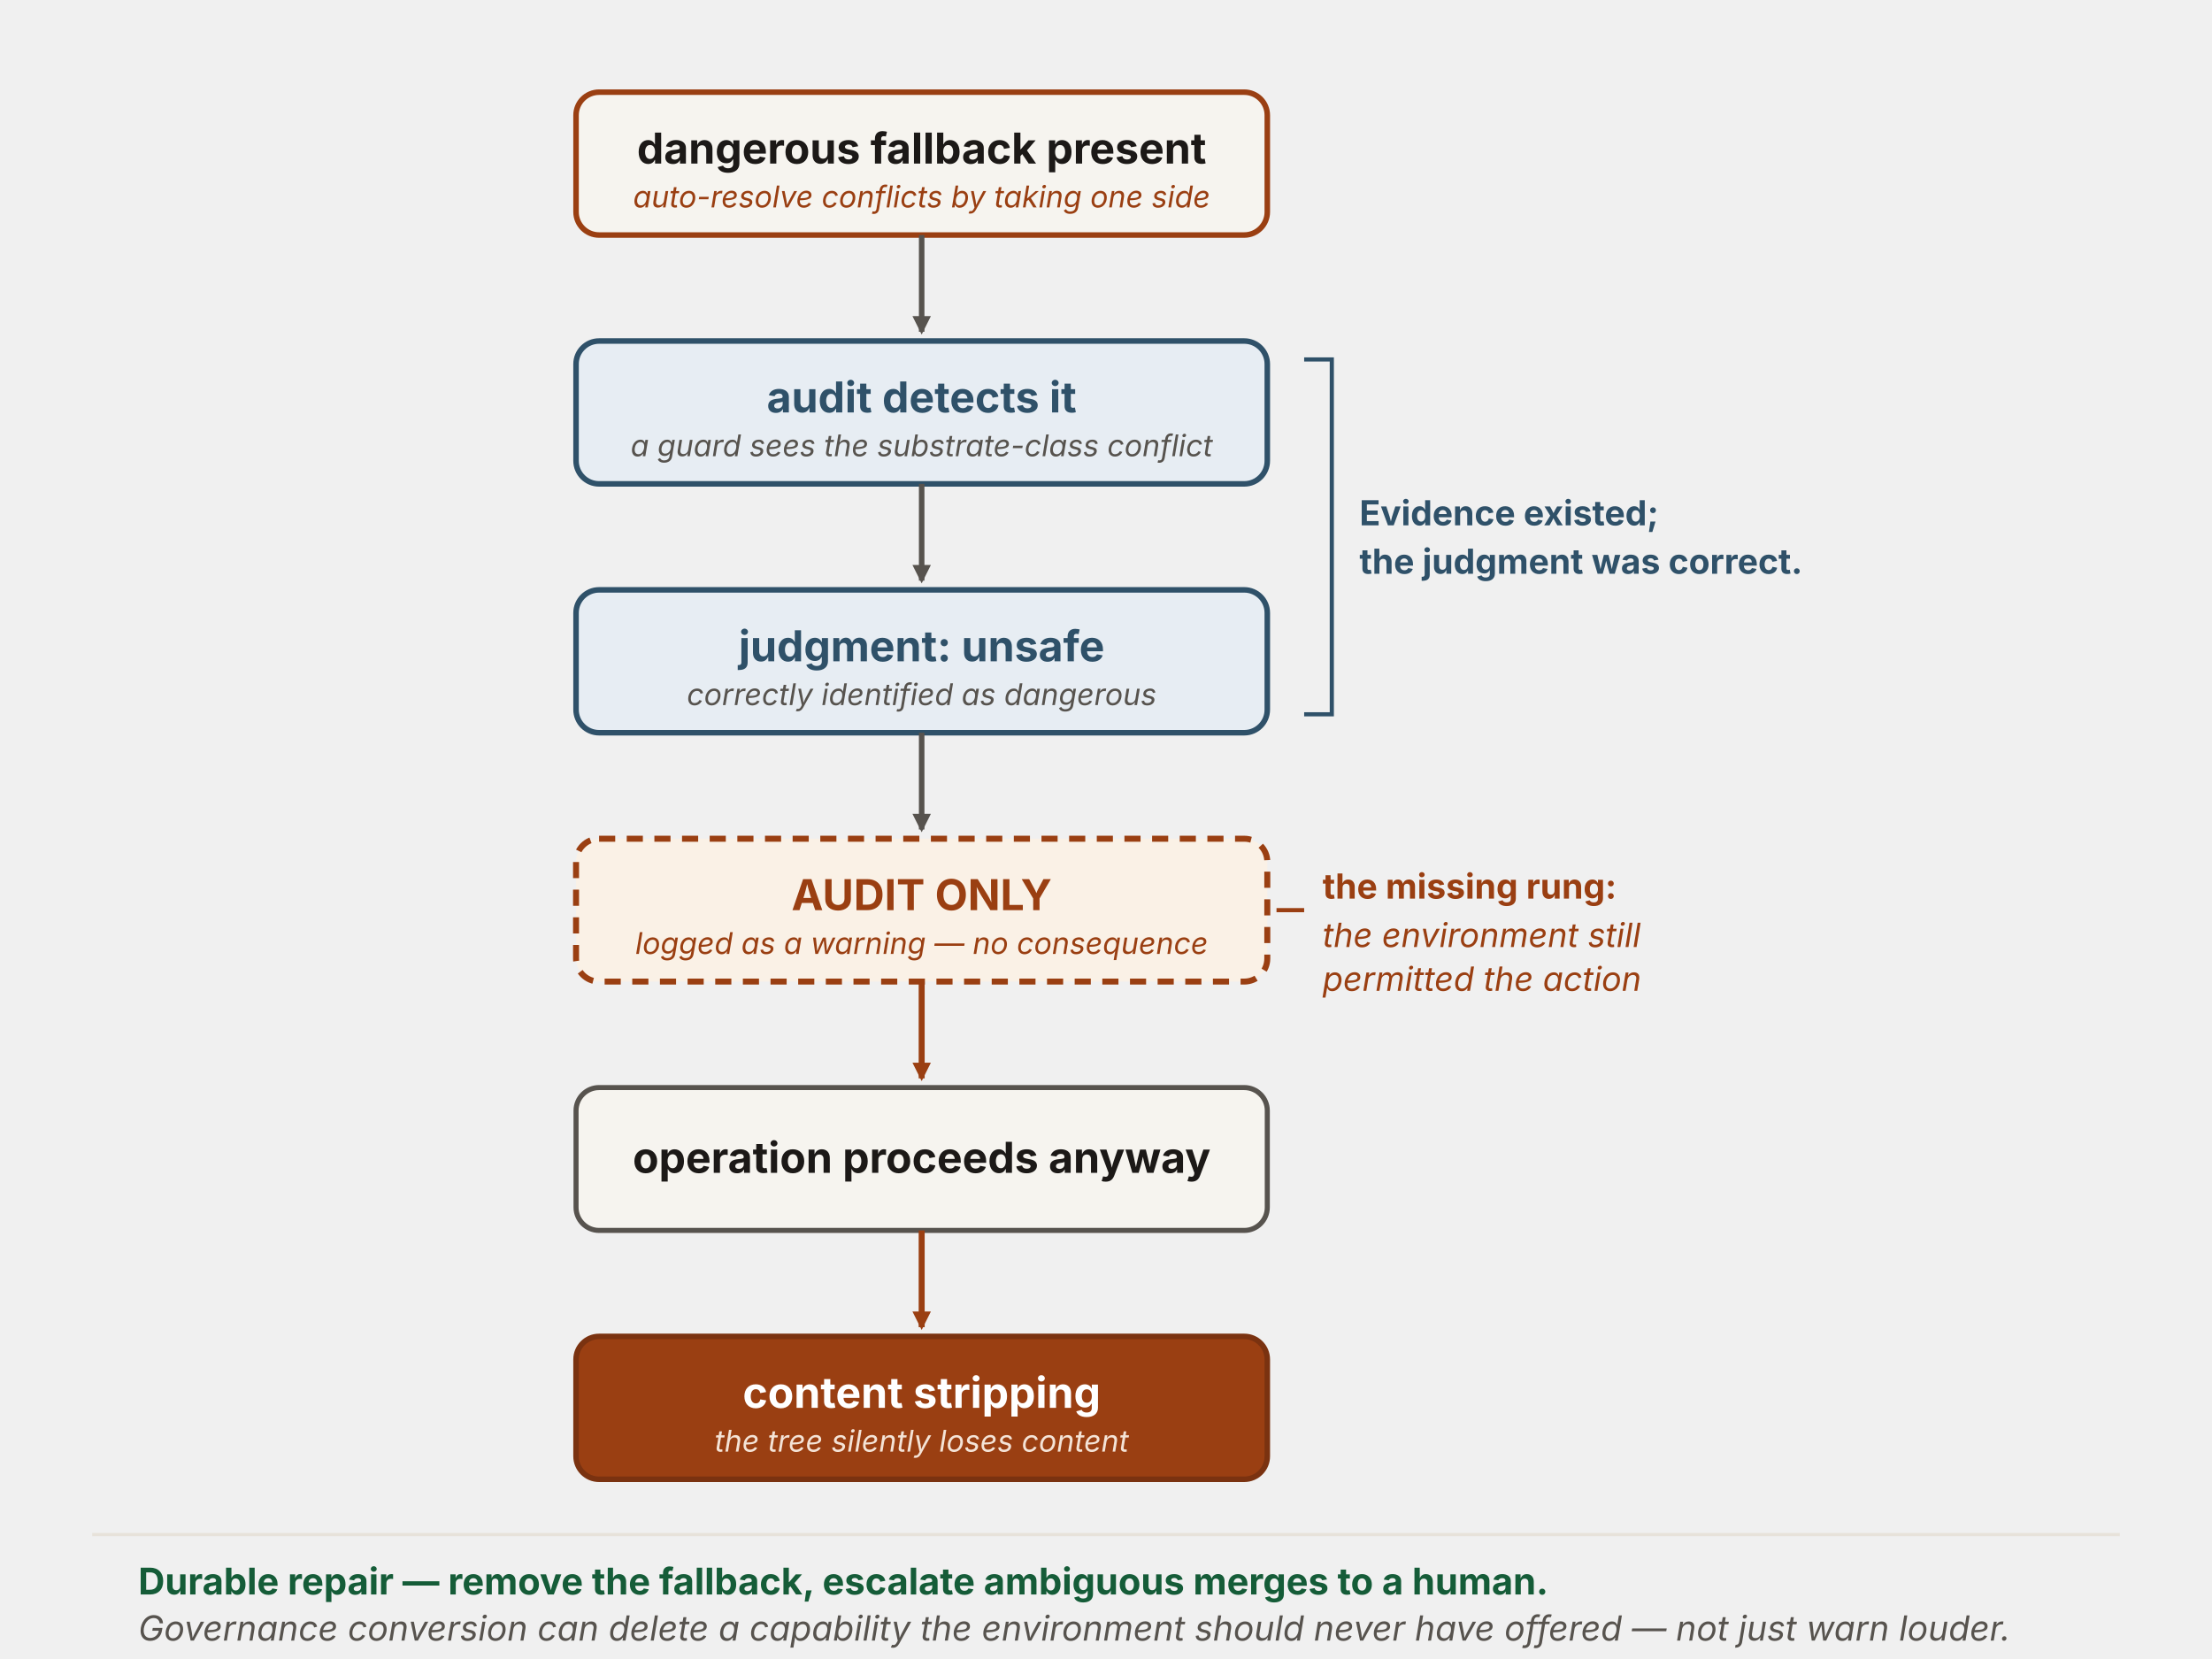
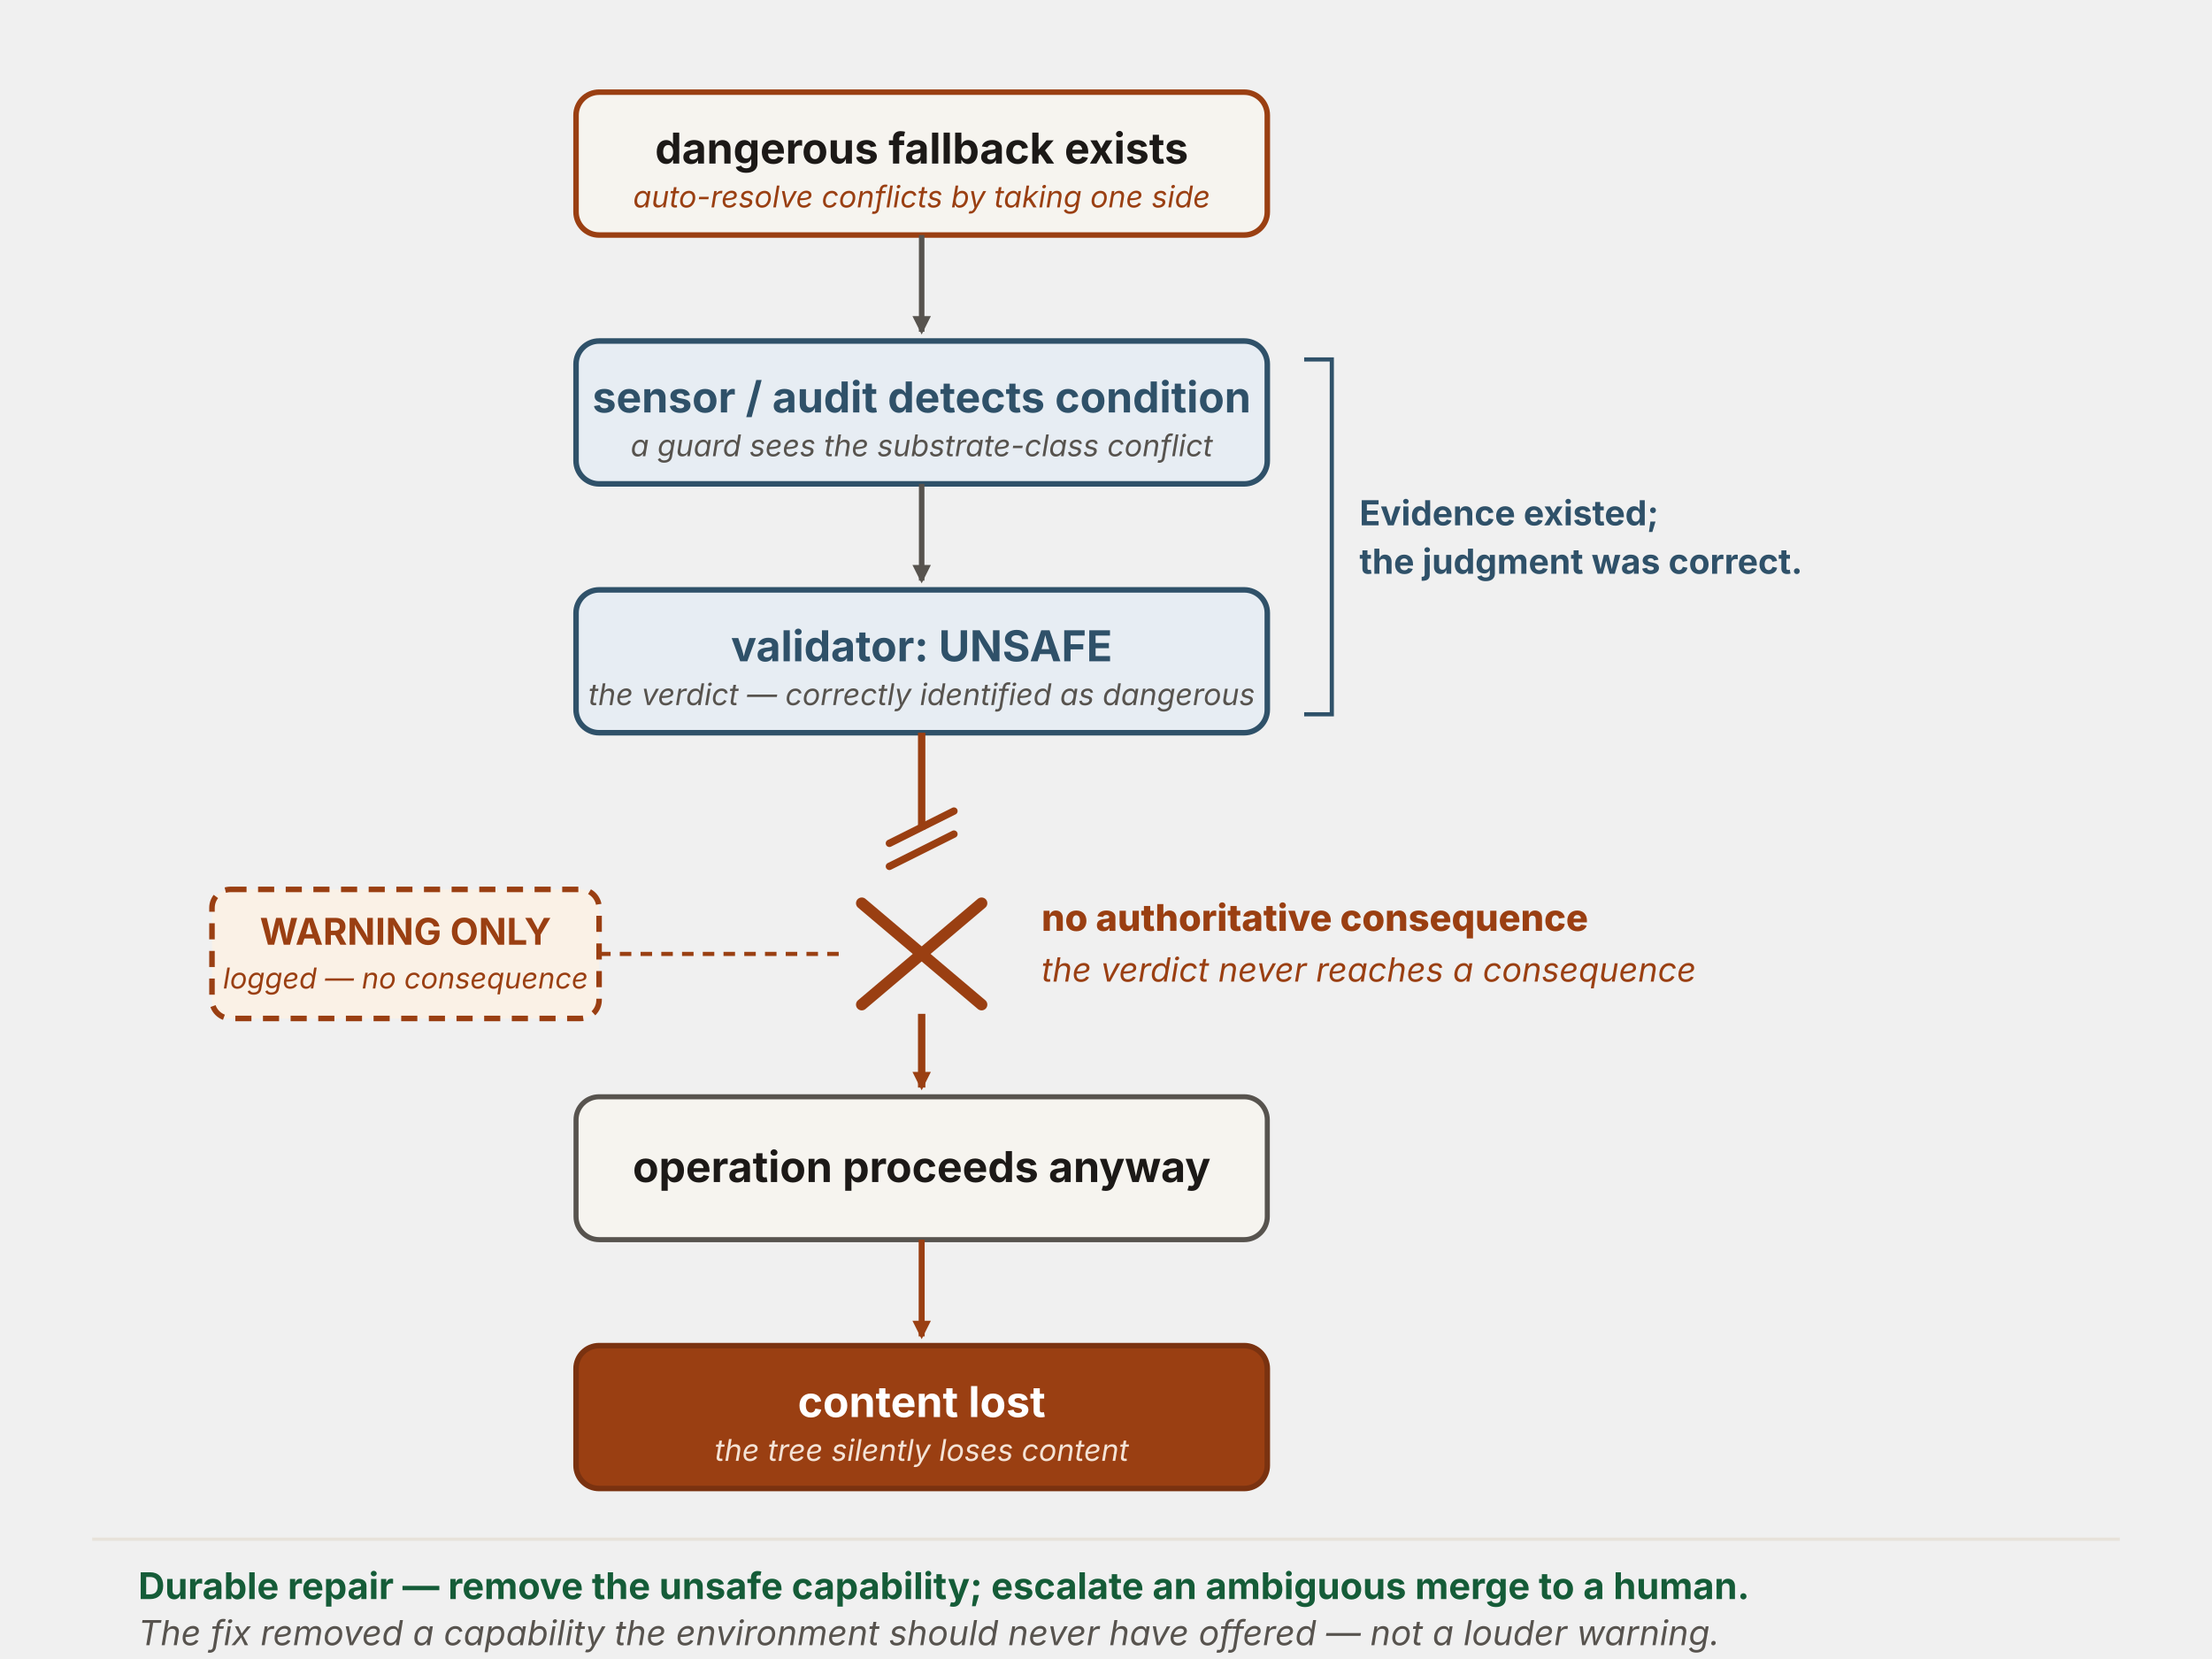
<svg xmlns="http://www.w3.org/2000/svg" viewBox="0 0 960 720" width="960" height="720" role="img" aria-labelledby="jcTitle jcDesc" font-family="'Source Sans 3', -apple-system, 'Segoe UI', sans-serif">
  <defs>
    <marker id="jc-n" viewBox="0 0 10 10" refX="8.5" refY="5" markerWidth="8" markerHeight="8" orient="auto" markerUnits="userSpaceOnUse">
      <path d="M0 0 L10 5 L0 10 z" fill="#57534e" />
    </marker>
    <marker id="jc-r" viewBox="0 0 10 10" refX="8.5" refY="5" markerWidth="8" markerHeight="8" orient="auto" markerUnits="userSpaceOnUse">
      <path d="M0 0 L10 5 L0 10 z" fill="#9a3f12" />
    </marker>
-     <marker id="jc-g" viewBox="0 0 10 10" refX="8.5" refY="5" markerWidth="8" markerHeight="8" orient="auto" markerUnits="userSpaceOnUse">
-       <path d="M0 0 L10 5 L0 10 z" fill="#155c38" />
-     </marker>
  </defs>
  <rect x="250" y="40" width="300" height="62" rx="10" fill="#f6f4ef" stroke="#9a3f12" stroke-width="2.4" />
-   <text x="400" y="71" text-anchor="middle" font-size="18.5" font-weight="700" fill="#1c1917">dangerous fallback present</text>
+   <text x="400" y="71" text-anchor="middle" font-size="18.5" font-weight="700" fill="#1c1917">dangerous fallback exists</text>
  <text x="400" y="90" text-anchor="middle" font-size="13" font-style="italic" fill="#9a3f12">auto-resolve conflicts by taking one side</text>
  <line x1="400" y1="102" x2="400" y2="144" stroke="#57534e" stroke-width="2.4" marker-end="url(#jc-n)" />
  <rect x="250" y="148" width="300" height="62" rx="10" fill="#e7edf3" stroke="#2f5169" stroke-width="2.4" />
-   <text x="400" y="179" text-anchor="middle" font-size="18.5" font-weight="700" fill="#2f5169">audit detects it</text>
+   <text x="400" y="179" text-anchor="middle" font-size="18.5" font-weight="700" fill="#2f5169">sensor / audit detects condition</text>
  <text x="400" y="198" text-anchor="middle" font-size="13" font-style="italic" fill="#57534e">a guard sees the substrate-class conflict</text>
  <line x1="400" y1="210" x2="400" y2="252" stroke="#57534e" stroke-width="2.4" marker-end="url(#jc-n)" />
  <rect x="250" y="256" width="300" height="62" rx="10" fill="#e7edf3" stroke="#2f5169" stroke-width="2.4" />
-   <text x="400" y="287" text-anchor="middle" font-size="18.5" font-weight="700" fill="#2f5169">judgment: unsafe</text>
-   <text x="400" y="306" text-anchor="middle" font-size="13" font-style="italic" fill="#57534e">correctly identified as dangerous</text>
-   <line x1="400" y1="318" x2="400" y2="360" stroke="#57534e" stroke-width="2.4" marker-end="url(#jc-n)" />
+   <text x="400" y="287" text-anchor="middle" font-size="18.5" font-weight="700" fill="#2f5169">validator: UNSAFE</text>
+   <text x="400" y="306" text-anchor="middle" font-size="13" font-style="italic" fill="#57534e">the verdict — correctly identified as dangerous</text>
  <path d="M566 156 h12 v154 h-12" fill="none" stroke="#2f5169" stroke-width="1.8" />
  <text x="590" y="228" font-size="15" font-weight="700" fill="#2f5169">Evidence existed;</text>
  <text x="590" y="249" font-size="15" font-weight="700" fill="#2f5169">the judgment was correct.</text>
-   <rect x="250" y="364" width="300" height="62" rx="10" fill="#faf1e6" stroke="#9a3f12" stroke-width="2.6" stroke-dasharray="7 5" />
-   <text x="400" y="395" text-anchor="middle" font-size="18.5" font-weight="700" fill="#9a3f12">AUDIT ONLY</text>
-   <text x="400" y="414" text-anchor="middle" font-size="13" font-style="italic" fill="#9a3f12">logged as a warning — no consequence</text>
-   <line x1="400" y1="426" x2="400" y2="468" stroke="#9a3f12" stroke-width="2.6" marker-end="url(#jc-r)" />
-   <path d="M566 395 h-12" fill="none" stroke="#9a3f12" stroke-width="1.8" />
-   <text x="574" y="390" font-size="15" font-weight="700" fill="#9a3f12">the missing rung:</text>
-   <text x="574" y="411" font-size="14.5" font-style="italic" fill="#9a3f12">the environment still</text>
-   <text x="574" y="430" font-size="14.5" font-style="italic" fill="#9a3f12">permitted the action</text>
-   <rect x="250" y="472" width="300" height="62" rx="10" fill="#f6f4ef" stroke="#57534e" stroke-width="2.2" />
-   <text x="400" y="509" text-anchor="middle" font-size="18.5" font-weight="700" fill="#1c1917">operation proceeds anyway</text>
-   <line x1="400" y1="534" x2="400" y2="576" stroke="#9a3f12" stroke-width="2.6" marker-end="url(#jc-r)" />
-   <rect x="250" y="580" width="300" height="62" rx="10" fill="#9a3f12" stroke="#7a3210" stroke-width="2.4" />
-   <text x="400" y="611" text-anchor="middle" font-size="18.5" font-weight="700" fill="#ffffff">content stripping</text>
-   <text x="400" y="630" text-anchor="middle" font-size="13" font-style="italic" fill="#f4e3d6">the tree silently loses content</text>
-   <line x1="40" y1="666" x2="920" y2="666" stroke="#e7e2da" stroke-width="1.4" />
-   <text x="60" y="692" font-size="16" font-weight="700" fill="#155c38">Durable repair — remove the fallback, escalate ambiguous merges to a human.</text>
-   <text x="60" y="712" font-size="15" font-style="italic" fill="#57534e">Governance conversion can delete a capability the environment should never have offered — not just warn louder.</text>
+   <line x1="400" y1="318" x2="400" y2="360" stroke="#9a3f12" stroke-width="3.2" />
+   <g stroke="#9a3f12" stroke-width="3.2" stroke-linecap="round">
+     <line x1="386" y1="366" x2="414" y2="352" />
+     <line x1="386" y1="376" x2="414" y2="362" />
+   </g>
+   <g stroke="#9a3f12" stroke-width="5" stroke-linecap="round">
+     <line x1="374" y1="392" x2="426" y2="436" />
+     <line x1="426" y1="392" x2="374" y2="436" />
+   </g>
+   <rect x="92" y="386" width="168" height="56" rx="8" fill="#faf1e6" stroke="#9a3f12" stroke-width="2.4" stroke-dasharray="7 5" />
+   <text x="176" y="410" text-anchor="middle" font-size="16" font-weight="700" fill="#9a3f12">WARNING ONLY</text>
+   <text x="176" y="429" text-anchor="middle" font-size="12.5" font-style="italic" fill="#9a3f12">logged — no consequence</text>
+   <line x1="260" y1="414" x2="366" y2="414" stroke="#9a3f12" stroke-width="1.8" stroke-dasharray="5 4" />
+   <text x="452" y="404" font-size="16" font-weight="800" fill="#9a3f12">no authoritative consequence</text>
+   <text x="452" y="426" font-size="14.5" font-style="italic" fill="#9a3f12">the verdict never reaches a consequence</text>
+   <line x1="400" y1="440" x2="400" y2="472" stroke="#9a3f12" stroke-width="3.2" marker-end="url(#jc-r)" />
+   <rect x="250" y="476" width="300" height="62" rx="10" fill="#f6f4ef" stroke="#57534e" stroke-width="2.2" />
+   <text x="400" y="513" text-anchor="middle" font-size="18.5" font-weight="700" fill="#1c1917">operation proceeds anyway</text>
+   <line x1="400" y1="538" x2="400" y2="580" stroke="#9a3f12" stroke-width="2.6" marker-end="url(#jc-r)" />
+   <rect x="250" y="584" width="300" height="62" rx="10" fill="#9a3f12" stroke="#7a3210" stroke-width="2.4" />
+   <text x="400" y="615" text-anchor="middle" font-size="18.5" font-weight="700" fill="#ffffff">content lost</text>
+   <text x="400" y="634" text-anchor="middle" font-size="13" font-style="italic" fill="#f4e3d6">the tree silently loses content</text>
+   <line x1="40" y1="668" x2="920" y2="668" stroke="#e7e2da" stroke-width="1.4" />
+   <text x="60" y="694" font-size="16" font-weight="700" fill="#155c38">Durable repair — remove the unsafe capability; escalate an ambiguous merge to a human.</text>
+   <text x="60" y="714" font-size="15" font-style="italic" fill="#57534e">The fix removed a capability the environment should never have offered — not a louder warning.</text>
</svg>
